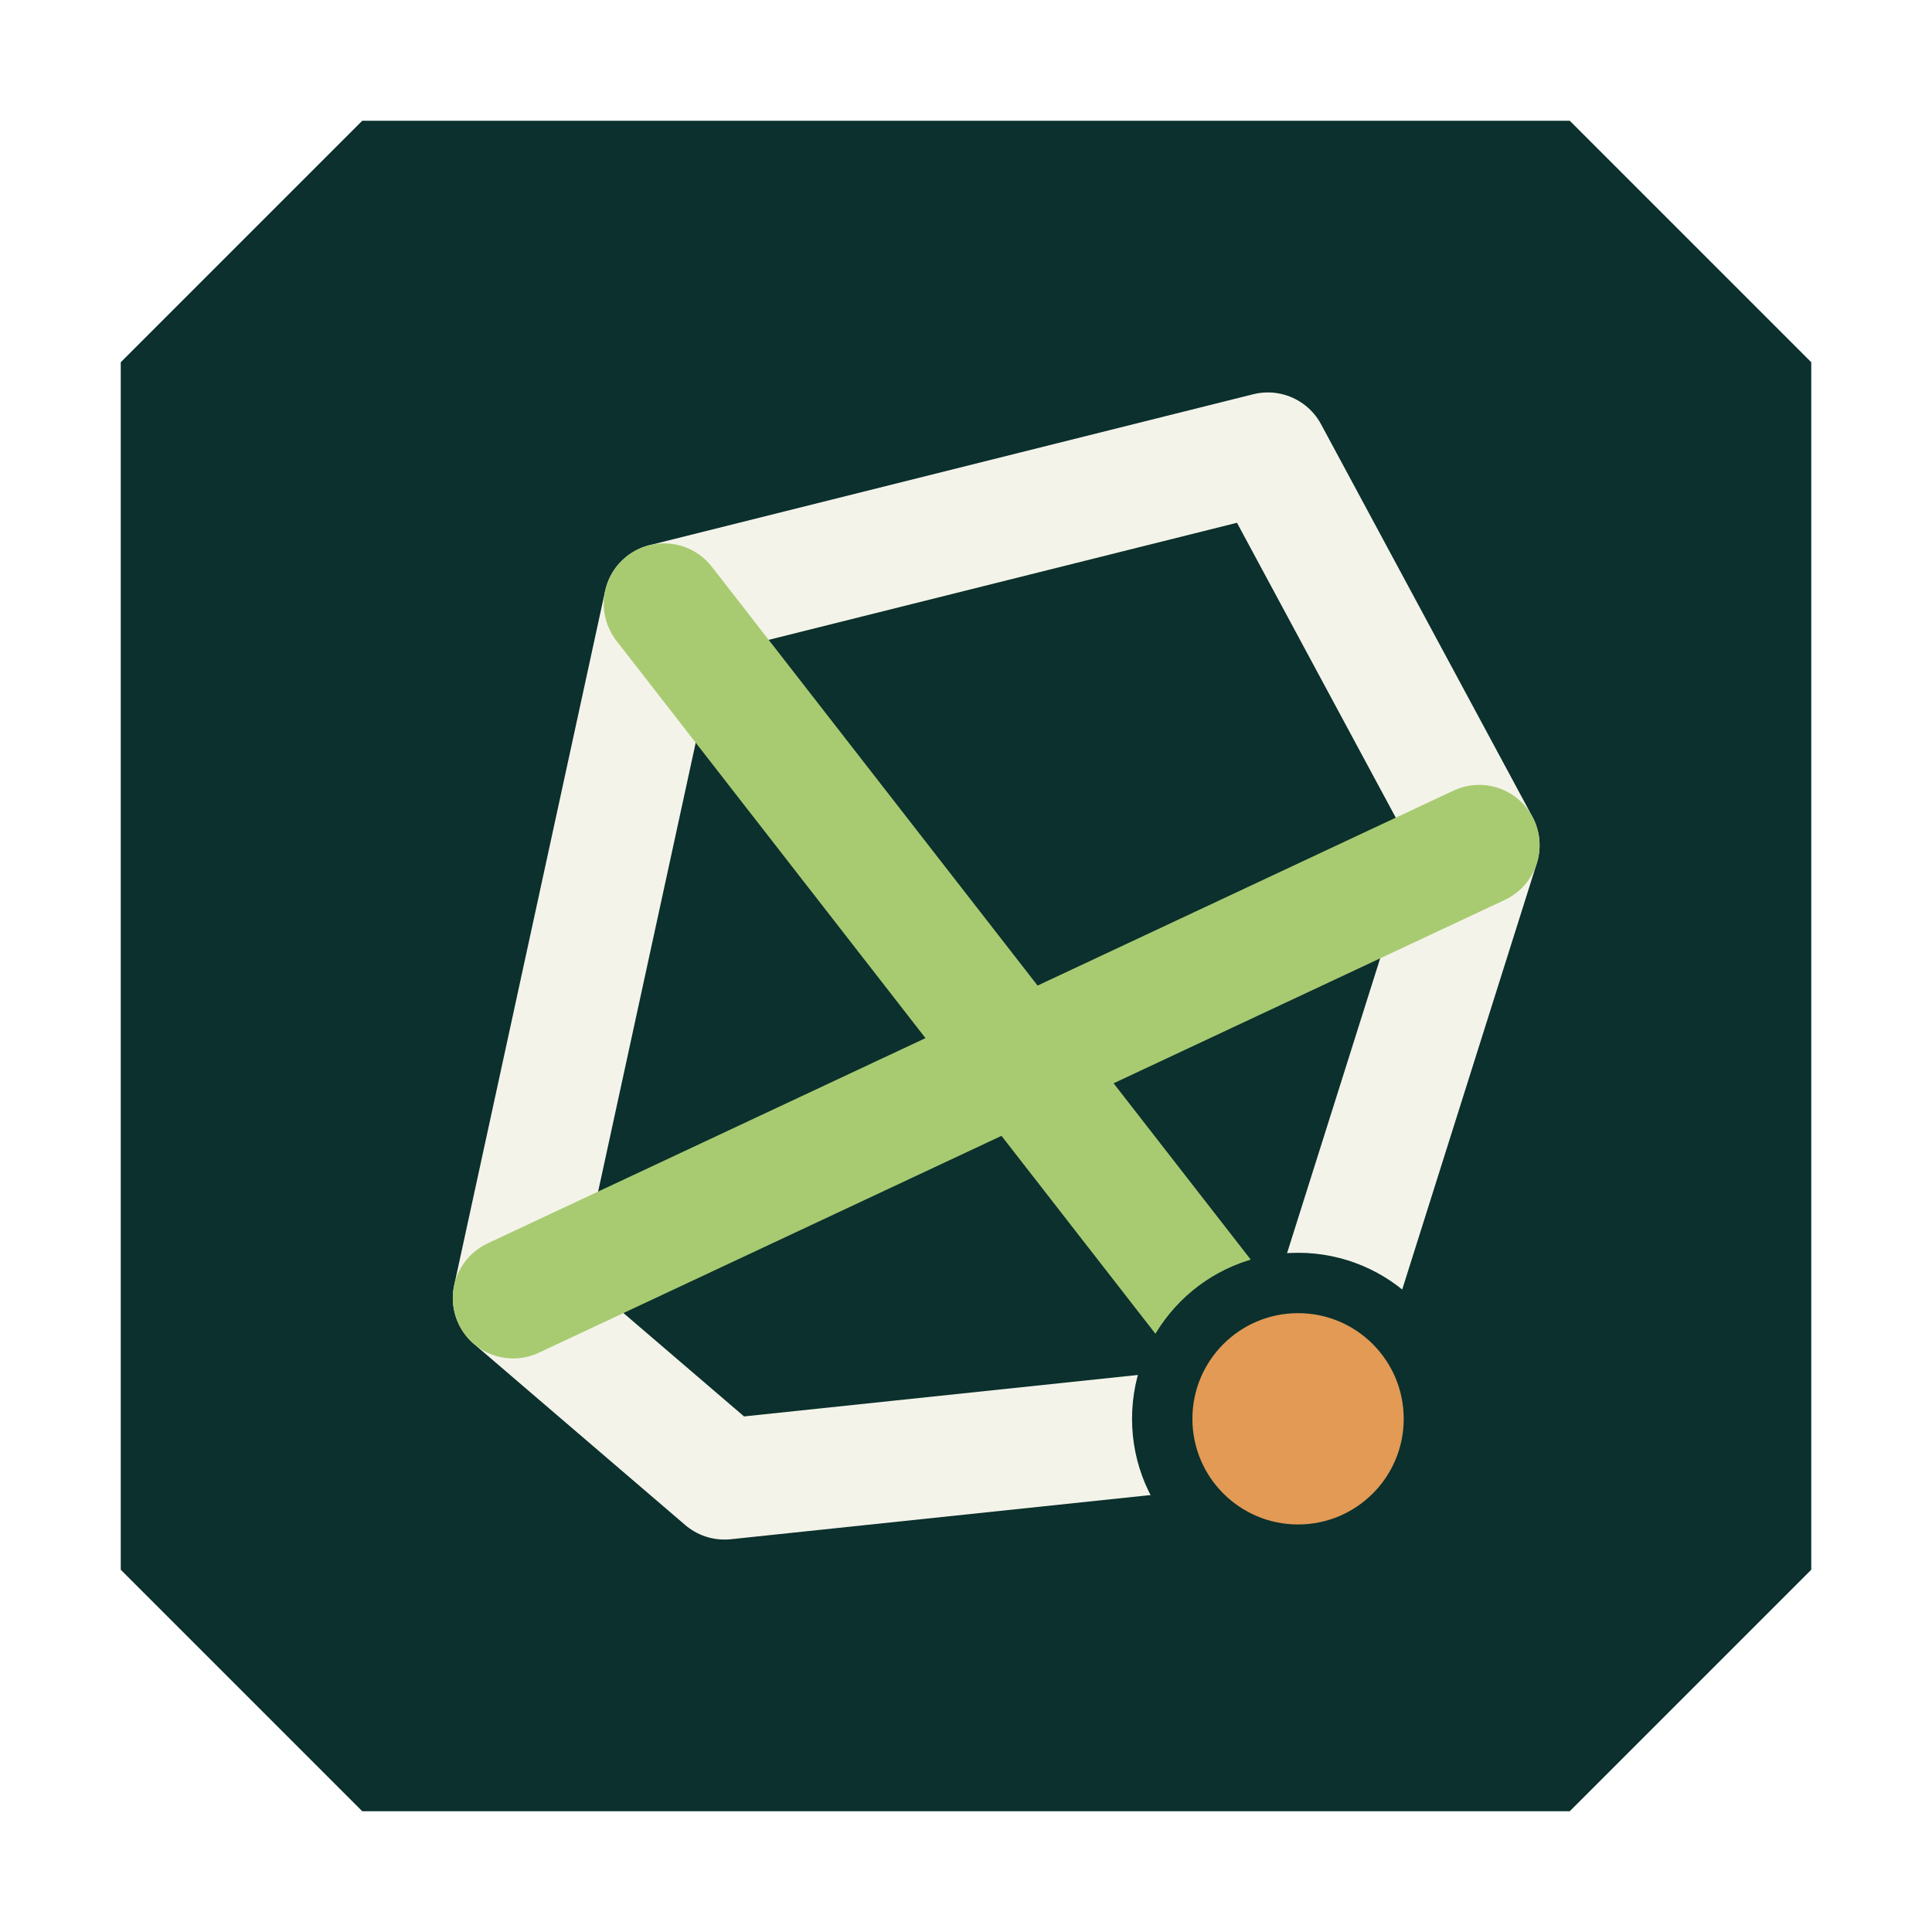
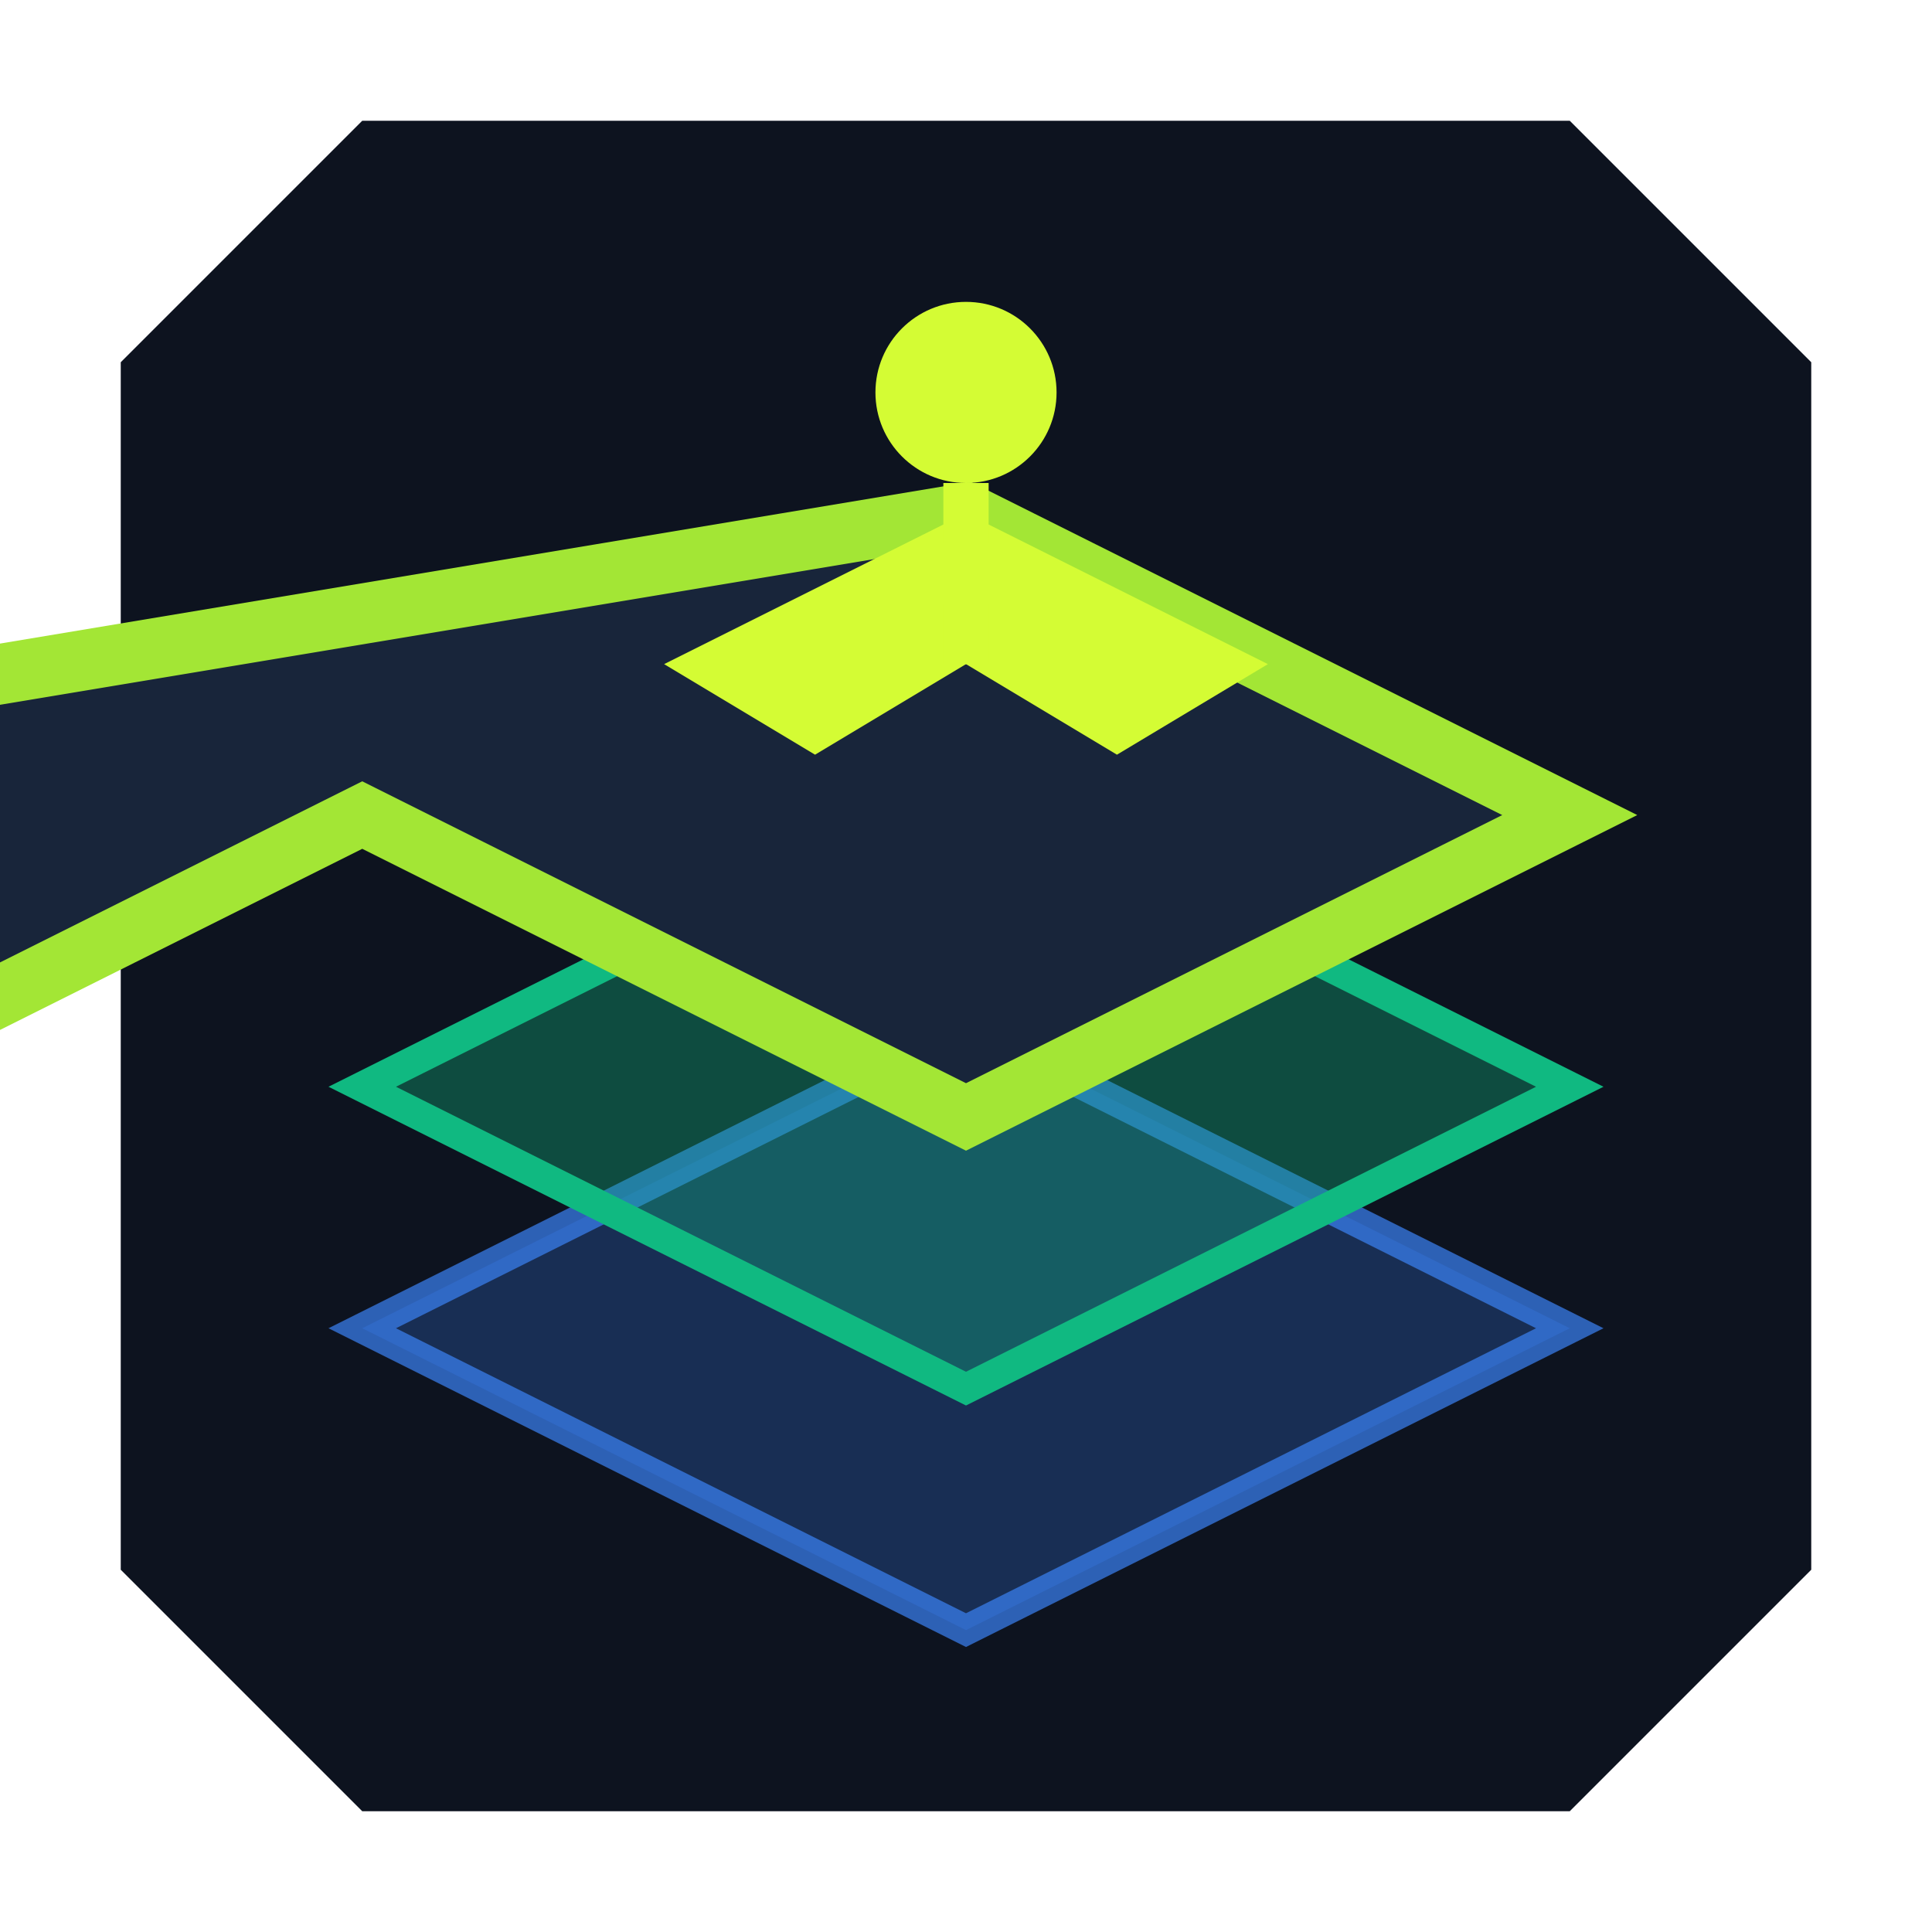
<svg xmlns="http://www.w3.org/2000/svg" viewBox="0 0 64 64" role="img" aria-labelledby="title">
-   <path fill="#0B302D" d="M12 4h40l8 8v40l-8 8H12l-8-8V12z" />
-   <path fill="none" stroke="#F4F3E9" stroke-width="4" stroke-linecap="round" stroke-linejoin="round" d="m17 43 5-23 20-5 7 13-6 19-19 2z" />
-   <path fill="none" stroke="#A8CB71" stroke-width="4" stroke-linecap="round" d="m22 20 21 27M17 43l32-15" />
-   <circle cx="43" cy="47" r="4.5" fill="#E29A55" stroke="#0B302D" stroke-width="2" />
+   <path fill="#0D131F" d="M12 4h40l8 8v40l-8 8H12l-8-8V12z" />
+   <path fill="#3B82F6" fill-opacity=".25" stroke="#3B82F6" stroke-opacity=".7" d="m32 34 20 10-20 10-20-10z" />
+   <path fill="#10B981" fill-opacity=".34" stroke="#10B981" d="m32 26 20 10-20 10-20-10z" />
+   <path fill="#18253A" stroke="#A3E635" stroke-width="2" d="m32 17 20 10-20 10-20-10-20 10-20-10z" />
+   <path fill="#D4FC34" d="m32 17 10 5-5 3-5-3-5 3-5-3z" />
+   <circle cx="32" cy="13" r="3" fill="#D4FC34" />
+   <path stroke="#D4FC34" stroke-width="1.5" stroke-dasharray="2 2" d="M32 16v7" />
</svg>
